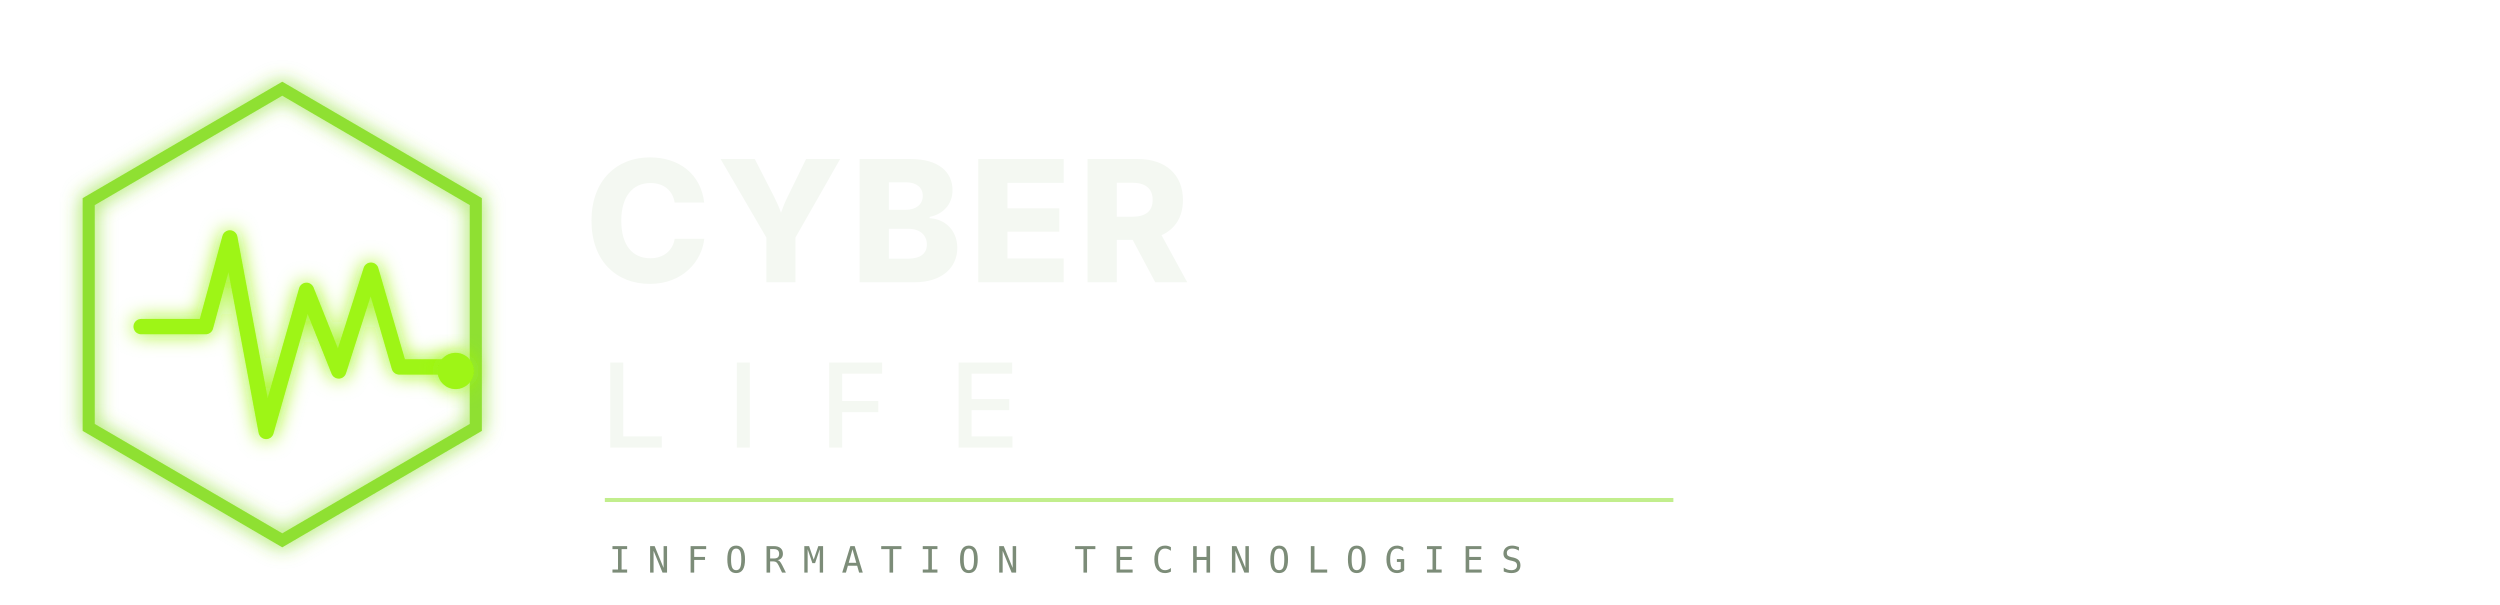
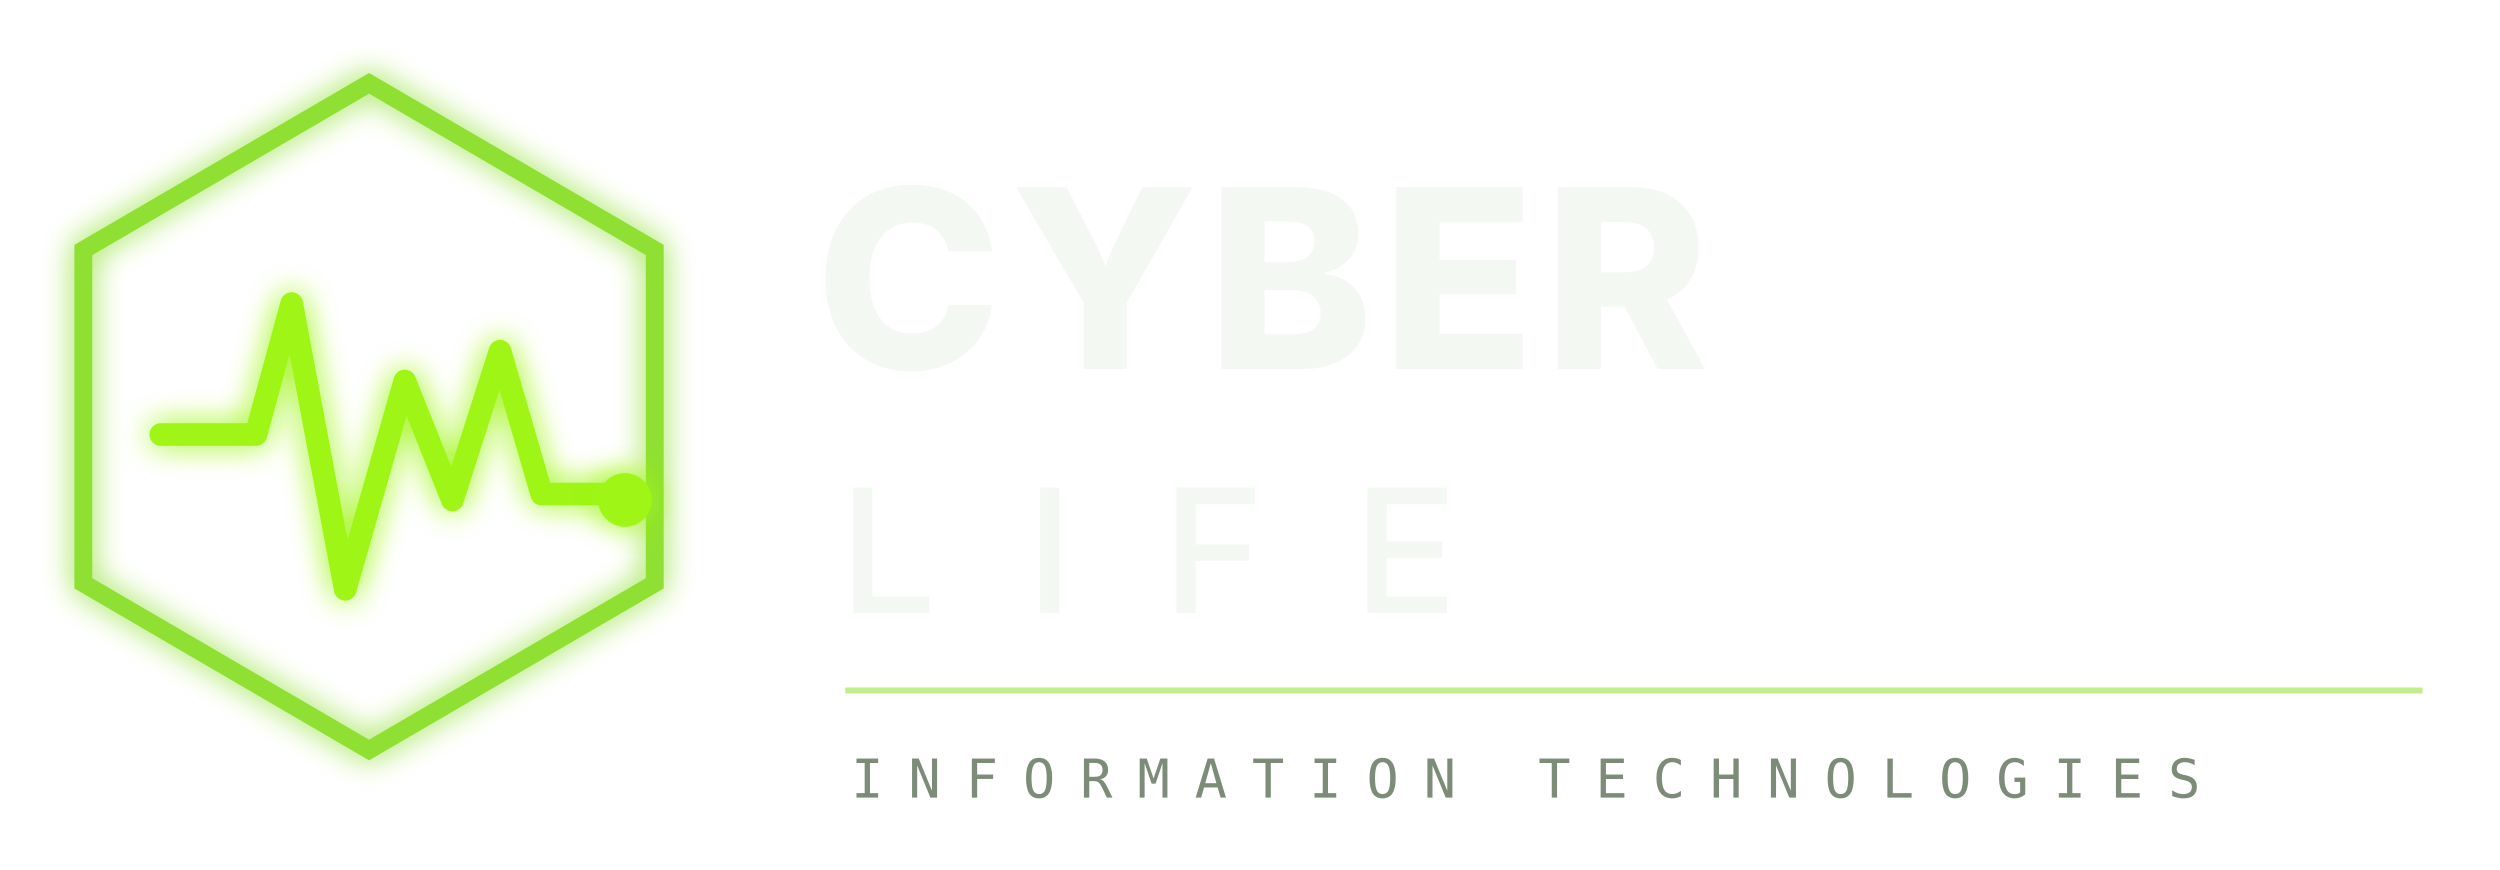
- <svg xmlns="http://www.w3.org/2000/svg" viewBox="0 0 620 150" fill="none">
+ <svg xmlns="http://www.w3.org/2000/svg" viewBox="8 8 420 146" fill="none">
  <defs>
    <filter id="glow" x="-50%" y="-50%" width="200%" height="200%">
      <feGaussianBlur stdDeviation="2.5" result="b" />
      <feMerge>
        <feMergeNode in="b" />
        <feMergeNode in="SourceGraphic" />
      </feMerge>
    </filter>
  </defs>
  <g transform="translate(10 15)">
    <path d="M60 7 108 35v56l-48 28-48-28V35L60 7Z" stroke="#8fe030" stroke-width="3" filter="url(#glow)" />
    <path d="M25 66h16l6-22 9 48 10-35 8 20 8-25 7 24h14" stroke="#9ef513" stroke-width="3.8" stroke-linecap="round" stroke-linejoin="round" filter="url(#glow)" />
    <circle cx="103" cy="77" r="4.5" fill="#9ef513" filter="url(#glow)" />
  </g>
  <text x="145" y="70" fill="#f4f8f2" font-family="Inter,Arial,sans-serif" font-size="42" font-weight="800" letter-spacing="1.5">CYBER</text>
  <text x="149" y="111" fill="#f4f8f2" font-family="Inter,Arial,sans-serif" font-size="29" font-weight="500" letter-spacing="15">LIFE</text>
  <line x1="150" y1="124" x2="415" y2="124" stroke="#8fe030" stroke-width="1" opacity=".55" />
  <text x="151" y="142" fill="#7c8c78" font-family="IBM Plex Mono,monospace" font-size="9" font-weight="500" letter-spacing="4.2">INFORMATION TECHNOLOGIES</text>
</svg>
